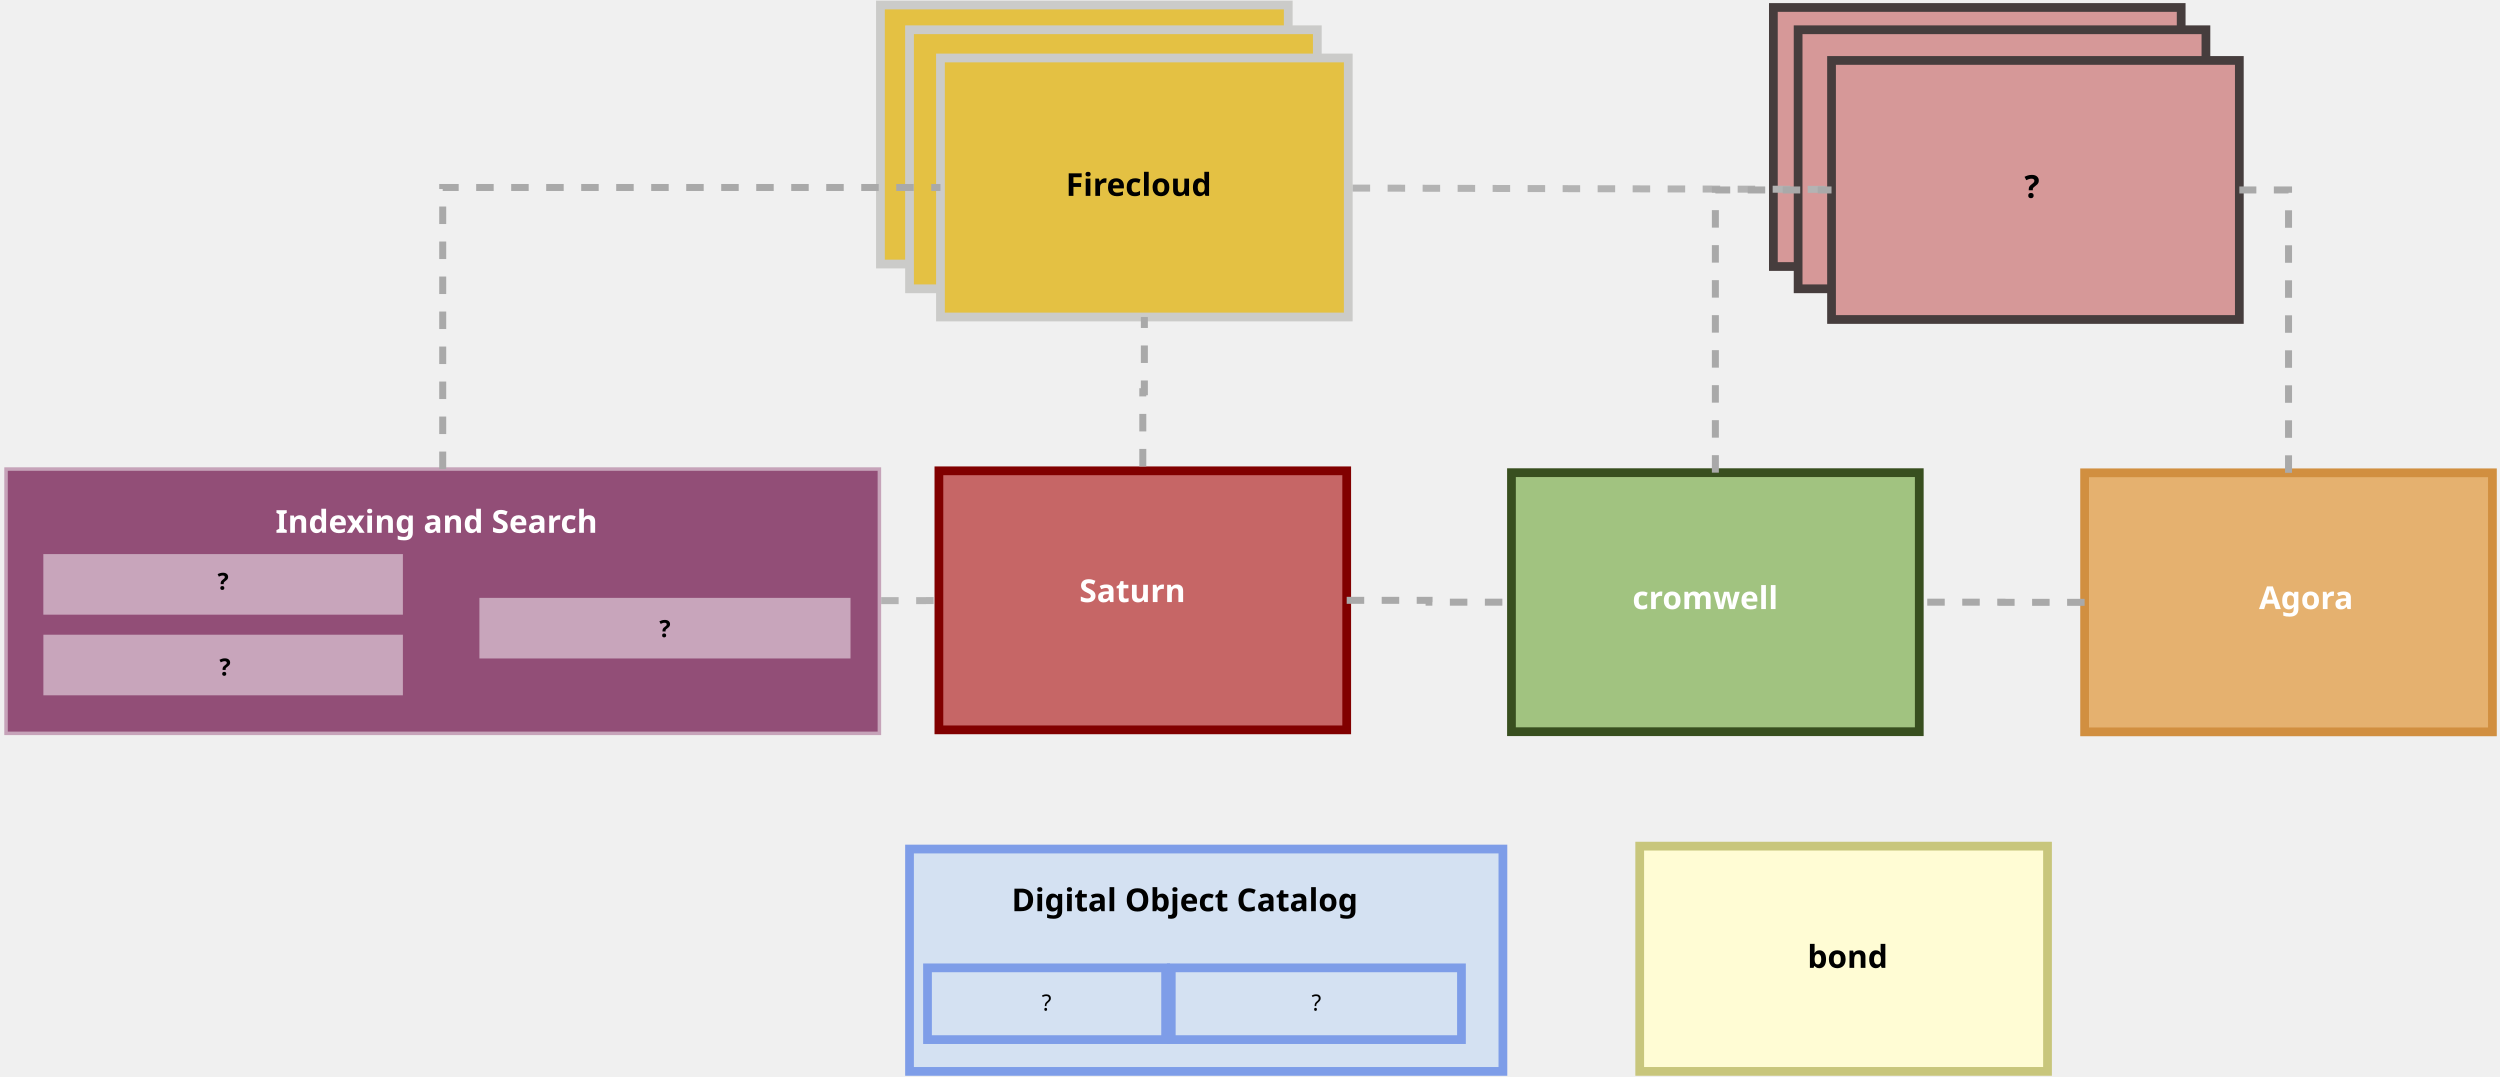
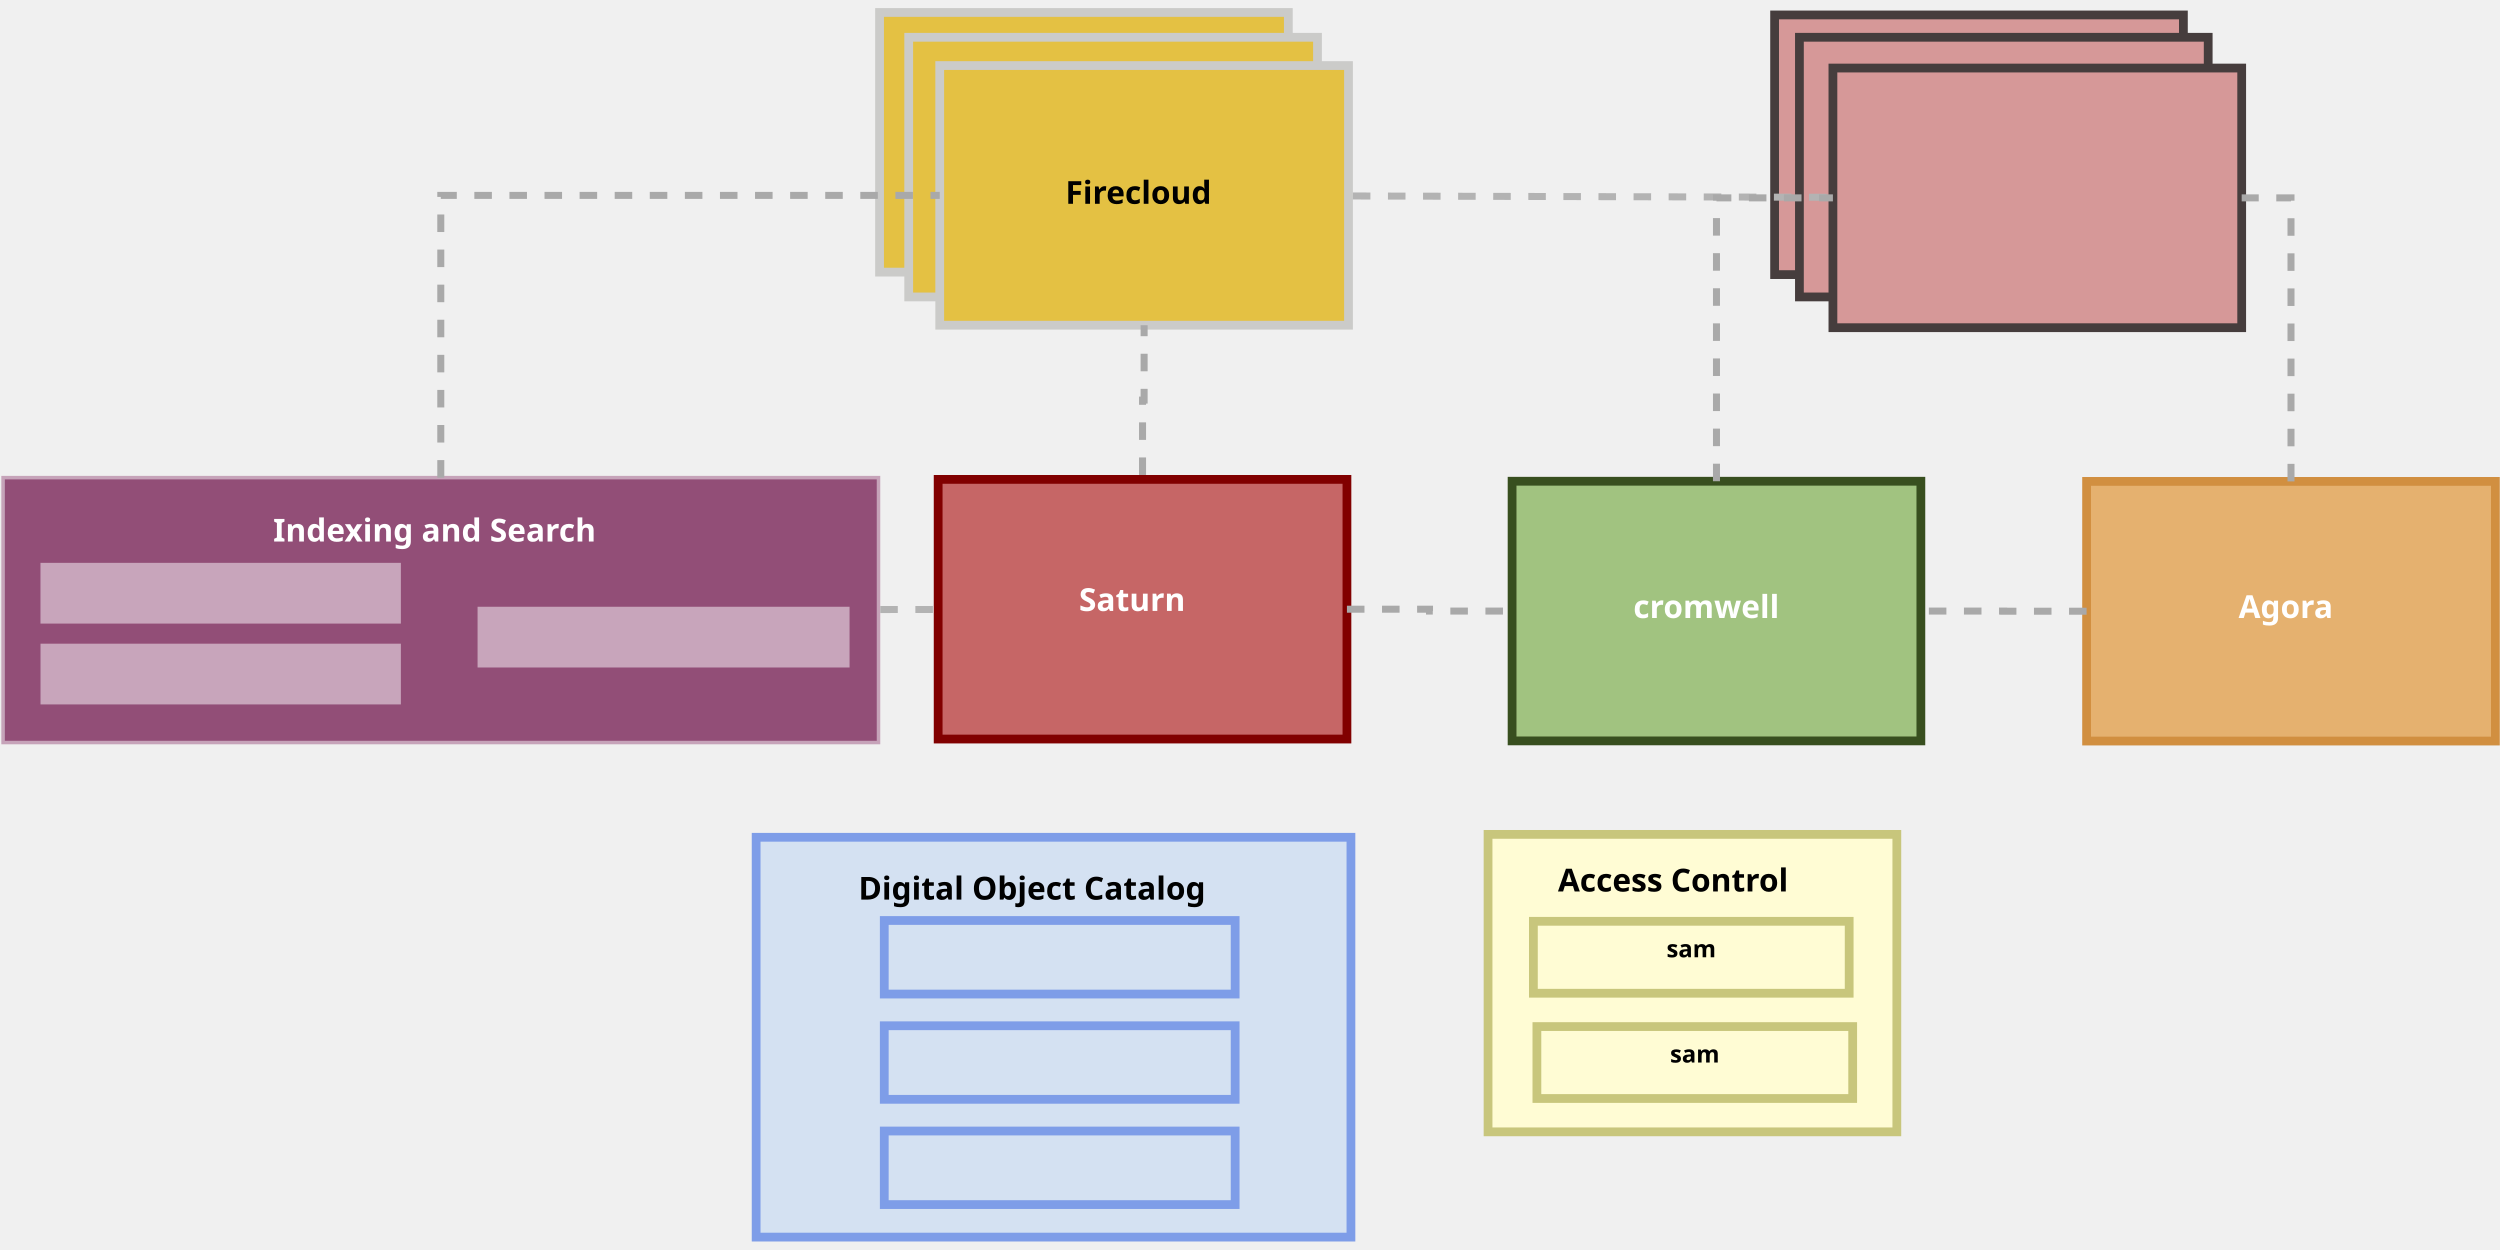
- <svg xmlns="http://www.w3.org/2000/svg" width="72cm" height="31cm" viewBox="289 307 1425 615">
+ <svg xmlns="http://www.w3.org/2000/svg" width="72cm" height="36cm" viewBox="289 307 1425 704">
  <defs />
  <g id="Background">
    <g>
      <rect style="fill: #924e77; fill-opacity: 1; stroke-opacity: 1; stroke-width: 2; stroke: #c6a3b9" x="290.754" y="575" width="498.996" height="151" rx="0" ry="0" />
      <text font-size="12.8" style="fill: #000000; fill-opacity: 1; stroke: none;text-anchor:middle;font-family:sans-serif;font-style:normal;font-weight:700" x="540.252" y="654.4">
        <tspan x="540.252" y="654.4" />
      </text>
    </g>
    <text font-size="18.062" style="fill: #ffffff; fill-opacity: 1; stroke: none;text-anchor:start;font-family:sans-serif;font-style:normal;font-weight:700" x="444.686" y="611.414">
      <tspan x="444.686" y="611.414">Indexing and Search</tspan>
    </text>
    <rect style="fill: #c8a5bb; fill-opacity: 1; stroke-opacity: 1; stroke-width: 5; stroke: #924e77" x="309.564" y="621.076" width="210.436" height="39.621" rx="0" ry="0" />
    <text font-size="13.346" style="fill: #000000; fill-opacity: 1; stroke: none;text-anchor:middle;font-family:sans-serif;font-style:normal;font-weight:700" x="414.782" y="643.886">
-       <tspan x="414.782" y="643.886">?</tspan>
+       <tspan x="414.782" y="643.886" />
    </text>
    <rect style="fill: #c8a5bb; fill-opacity: 1; stroke-opacity: 1; stroke-width: 5; stroke: #924e77" x="309.59" y="667.148" width="210.41" height="39.621" rx="0" ry="0" />
    <text font-size="13.547" style="fill: #000000; fill-opacity: 1; stroke: none;text-anchor:middle;font-family:sans-serif;font-style:normal;font-weight:700" x="415.88" y="692.958">
-       <tspan x="415.88" y="692.958">?</tspan>
+       <tspan x="415.88" y="692.958" />
    </text>
    <rect style="fill: #c8a5bb; fill-opacity: 1; stroke-opacity: 1; stroke-width: 5; stroke: #924e77" x="558.714" y="646.1" width="217.036" height="39.621" rx="0" ry="0" />
    <text font-size="13.547" style="fill: #000000; fill-opacity: 1; stroke: none;text-anchor:start;font-family:sans-serif;font-style:normal;font-weight:700" x="664" y="671">
-       <tspan x="664" y="671">?</tspan>
+       <tspan x="664" y="671" />
    </text>
    <g>
      <rect style="fill: #c66666; fill-opacity: 1; stroke-opacity: 1; stroke-width: 5; stroke: #810000" x="823.75" y="576" width="233.002" height="148" rx="0" ry="0" />
      <text font-size="12.8" style="fill: #000000; fill-opacity: 1; stroke: none;text-anchor:middle;font-family:sans-serif;font-style:normal;font-weight:700" x="940.251" y="653.9">
        <tspan x="940.251" y="653.9" />
      </text>
    </g>
    <text font-size="18.062" style="fill: #ffffff; fill-opacity: 1; stroke: none;text-anchor:start;font-family:sans-serif;font-style:normal;font-weight:700" x="904" y="651">
      <tspan x="904" y="651">Saturn</tspan>
    </text>
    <g>
      <rect style="fill: #a1c380; fill-opacity: 1; stroke-opacity: 1; stroke-width: 5; stroke: #384f1f" x="1150.89" y="577.058" width="233.002" height="148" rx="0" ry="0" />
      <text font-size="12.8" style="fill: #000000; fill-opacity: 1; stroke: none;text-anchor:middle;font-family:sans-serif;font-style:normal;font-weight:700" x="1267.39" y="654.958">
        <tspan x="1267.39" y="654.958" />
      </text>
    </g>
    <text font-size="18.062" style="fill: #ffffff; fill-opacity: 1; stroke: none;text-anchor:start;font-family:sans-serif;font-style:normal;font-weight:700" x="1220" y="655">
      <tspan x="1220" y="655">cromwell</tspan>
    </text>
    <g>
      <rect style="fill: #e5b16f; fill-opacity: 1; stroke-opacity: 1; stroke-width: 5; stroke: #d18f40" x="1478.36" y="577.144" width="233.002" height="148" rx="0" ry="0" />
      <text font-size="12.8" style="fill: #000000; fill-opacity: 1; stroke: none;text-anchor:middle;font-family:sans-serif;font-style:normal;font-weight:700" x="1594.87" y="655.044">
        <tspan x="1594.87" y="655.044" />
      </text>
    </g>
-     <text font-size="18.062" style="fill: #ffffff; fill-opacity: 1; stroke: none;text-anchor:start;font-family:sans-serif;font-style:normal;font-weight:700" x="1578" y="655">
-       <tspan x="1578" y="655">Agora</tspan>
+     <text font-size="18.062" style="fill: #ffffff; fill-opacity: 1; stroke: none;text-anchor:start;font-family:sans-serif;font-style:normal;font-weight:700" x="1565" y="655">
+       <tspan x="1565" y="655">Agora</tspan>
    </text>
    <g>
      <rect style="fill: #e4c143; fill-opacity: 1; stroke-opacity: 1; stroke-width: 5; stroke: #cbcbc9" x="790.35" y="309.858" width="233.002" height="148" rx="0" ry="0" />
      <text font-size="12.8" style="fill: #000000; fill-opacity: 1; stroke: none;text-anchor:middle;font-family:sans-serif;font-style:normal;font-weight:700" x="906.851" y="387.758">
        <tspan x="906.851" y="387.758" />
-       </text>
-     </g>
-     <g>
-       <rect style="fill: #d4e1f2; fill-opacity: 1; stroke-opacity: 1; stroke-width: 5; stroke: #7e9de8" x="806.966" y="792.104" width="339.033" height="127.042" rx="0" ry="0" />
-       <text font-size="12.8" style="fill: #000000; fill-opacity: 1; stroke: none;text-anchor:middle;font-family:sans-serif;font-style:normal;font-weight:700" x="976.482" y="859.525">
-         <tspan x="976.482" y="859.525" />
-       </text>
-     </g>
-     <text font-size="18.062" style="fill: #000000; fill-opacity: 1; stroke: none;text-anchor:start;font-family:sans-serif;font-style:normal;font-weight:700" x="865.278" y="827.618">
-       <tspan x="865.278" y="827.618">Digital Object Catalog</tspan>
-     </text>
-     <g>
-       <rect style="fill: #fffcd4; fill-opacity: 1; stroke-opacity: 1; stroke-width: 5; stroke: #c8c67c" x="1224.16" y="790.452" width="233.002" height="128.693" rx="0" ry="0" />
-       <text font-size="12.8" style="fill: #000000; fill-opacity: 1; stroke: none;text-anchor:middle;font-family:sans-serif;font-style:normal;font-weight:700" x="1340.66" y="858.699">
-         <tspan x="1340.66" y="858.699" />
-       </text>
-     </g>
-     <text font-size="18.062" style="fill: #000000; fill-opacity: 1; stroke: none;text-anchor:start;font-family:sans-serif;font-style:normal;font-weight:700" x="1320" y="860">
-       <tspan x="1320" y="860">bond</tspan>
-     </text>
-     <g>
-       <rect style="fill: #d4e1f2; fill-opacity: 1; stroke-opacity: 1; stroke-width: 5; stroke: #7e9de8" x="817.242" y="859.986" width="136.05" height="41" rx="0" ry="0" />
-       <text font-size="12.8" style="fill: #000000; fill-opacity: 1; stroke: none;text-anchor:middle;font-family:sans-serif;font-style:normal;font-weight:normal" x="885.267" y="884.386">
-         <tspan x="885.267" y="884.386">?</tspan>
-       </text>
-     </g>
-     <g>
-       <rect style="fill: #d4e1f2; fill-opacity: 1; stroke-opacity: 1; stroke-width: 5; stroke: #7e9de8" x="956.516" y="859.986" width="165.8" height="41" rx="0" ry="0" />
-       <text font-size="12.8" style="fill: #000000; fill-opacity: 1; stroke: none;text-anchor:middle;font-family:sans-serif;font-style:normal;font-weight:normal" x="1039.42" y="884.386">
-         <tspan x="1039.42" y="884.386">?</tspan>
      </text>
    </g>
    <g>
      <rect style="fill: #e4c143; fill-opacity: 1; stroke-opacity: 1; stroke-width: 5; stroke: #cbcbc9" x="806.966" y="324" width="233.002" height="148" rx="0" ry="0" />
      <text font-size="12.8" style="fill: #000000; fill-opacity: 1; stroke: none;text-anchor:middle;font-family:sans-serif;font-style:normal;font-weight:700" x="923.467" y="401.9">
        <tspan x="923.467" y="401.9" />
      </text>
    </g>
    <g>
      <rect style="fill: #e4c143; fill-opacity: 1; stroke-opacity: 1; stroke-width: 5; stroke: #cbcbc9" x="824.644" y="340.122" width="233.002" height="148" rx="0" ry="0" />
      <text font-size="12.8" style="fill: #000000; fill-opacity: 1; stroke: none;text-anchor:middle;font-family:sans-serif;font-style:normal;font-weight:700" x="941.145" y="418.022">
        <tspan x="941.145" y="418.022" />
      </text>
    </g>
    <text font-size="18.062" style="fill: #000000; fill-opacity: 1; stroke: none;text-anchor:start;font-family:sans-serif;font-style:normal;font-weight:700" x="896.3" y="418.91">
      <tspan x="896.3" y="418.91">Firecloud</tspan>
    </text>
    <g>
      <rect style="fill: #d69898; fill-opacity: 1; stroke-opacity: 1; stroke-width: 5; stroke: #463d3d" x="1300.53" y="311.272" width="233.002" height="148" rx="0" ry="0" />
      <text font-size="12.8" style="fill: #000000; fill-opacity: 1; stroke: none;text-anchor:middle;font-family:sans-serif;font-style:normal;font-weight:700" x="1417.03" y="389.172">
        <tspan x="1417.03" y="389.172" />
      </text>
    </g>
    <g>
      <rect style="fill: #d69898; fill-opacity: 1; stroke-opacity: 1; stroke-width: 5; stroke: #463d3d" x="1314.67" y="324" width="233.002" height="148" rx="0" ry="0" />
      <text font-size="12.8" style="fill: #000000; fill-opacity: 1; stroke: none;text-anchor:middle;font-family:sans-serif;font-style:normal;font-weight:700" x="1431.17" y="401.9">
        <tspan x="1431.17" y="401.9" />
      </text>
    </g>
    <g>
      <rect style="fill: #d69898; fill-opacity: 1; stroke-opacity: 1; stroke-width: 5; stroke: #463d3d" x="1333.76" y="341.536" width="233.002" height="148" rx="0" ry="0" />
      <text font-size="12.8" style="fill: #000000; fill-opacity: 1; stroke: none;text-anchor:middle;font-family:sans-serif;font-style:normal;font-weight:700" x="1450.26" y="419.436">
        <tspan x="1450.26" y="419.436" />
      </text>
    </g>
    <text font-size="18.062" style="fill: #000000; fill-opacity: 1; stroke: none;text-anchor:start;font-family:sans-serif;font-style:normal;font-weight:700" x="1444" y="420">
-       <tspan x="1444" y="420">?</tspan>
+       <tspan x="1444" y="420" />
    </text>
    <line style="fill: none; stroke-opacity: 1; stroke-width: 4; stroke-dasharray: 10; stroke: #b3b3b3" x1="790.752" y1="650.187" x2="821.245" y2="650.149" />
    <line style="fill: none; stroke-opacity: 1; stroke-width: 4; stroke-dasharray: 10; stroke: #b3b3b3" x1="1060.13" y1="414.452" x2="1331.28" y2="415.206" />
    <polyline style="fill: none; stroke-opacity: 1; stroke-width: 4; stroke-dasharray: 10; stroke: #a9a9a9" points="540.252,575 540.252,414.122 824.644,414.122 " />
    <polyline style="fill: none; stroke-opacity: 1; stroke-width: 4; stroke-dasharray: 10; stroke: #a9a9a9" points="940.251,573.491 940.251,530.806 941.145,530.806 941.145,488.122 " />
    <polyline style="fill: none; stroke-opacity: 1; stroke-width: 4; stroke-dasharray: 10; stroke: #a9a9a9" points="1056.75,650 1103.82,650 1103.82,651.058 1150.89,651.058 " />
    <polyline style="fill: none; stroke-opacity: 1; stroke-width: 4; stroke-dasharray: 10; stroke: #a9a9a9" points="1478.36,651.144 1431.13,651.144 1431.13,651.058 1383.89,651.058 " />
    <polyline style="fill: none; stroke-opacity: 1; stroke-width: 4; stroke-dasharray: 10; stroke: #a9a9a9" points="1267.39,577.058 1267.39,415.536 1333.76,415.536 " />
    <polyline style="fill: none; stroke-opacity: 1; stroke-width: 4; stroke-dasharray: 10; stroke: #a9a9a9" points="1594.87,577.144 1594.87,415.536 1566.76,415.536 " />
+     <g>
+       <rect style="fill: #d4e1f2; fill-opacity: 1; stroke-opacity: 1; stroke-width: 5; stroke: #7e9de8" x="720" y="780" width="339.033" height="227.896" rx="0" ry="0" />
+       <text font-size="12.8" style="fill: #000000; fill-opacity: 1; stroke: none;text-anchor:middle;font-family:sans-serif;font-style:normal;font-weight:700" x="889.516" y="897.848">
+         <tspan x="889.516" y="897.848" />
+       </text>
+     </g>
+     <text font-size="18.062" style="fill: #000000; fill-opacity: 1; stroke: none;text-anchor:start;font-family:sans-serif;font-style:normal;font-weight:700" x="778.312" y="815.514">
+       <tspan x="778.312" y="815.514">Digital Object Catalog</tspan>
+     </text>
+     <g>
+       <rect style="fill: #fffcd4; fill-opacity: 1; stroke-opacity: 1; stroke-width: 5; stroke: #c8c67c" x="1137.19" y="778.348" width="233.002" height="169.548" rx="0" ry="0" />
+       <text font-size="12.8" style="fill: #000000; fill-opacity: 1; stroke: none;text-anchor:middle;font-family:sans-serif;font-style:normal;font-weight:700" x="1253.69" y="867.022">
+         <tspan x="1253.69" y="867.022" />
+       </text>
+     </g>
+     <text font-size="18.062" style="fill: #000000; fill-opacity: 1; stroke: none;text-anchor:start;font-family:sans-serif;font-style:normal;font-weight:700" x="1177.03" y="810.896">
+       <tspan x="1177.03" y="810.896">Access Control</tspan>
+     </text>
+     <g>
+       <rect style="fill: #d4e1f2; fill-opacity: 1; stroke-opacity: 1; stroke-width: 5; stroke: #7e9de8" x="793.034" y="827.429" width="200" height="41.933" rx="0" ry="0" />
+       <text font-size="13.547" style="fill: #000000; fill-opacity: 1; stroke: none;text-anchor:middle;font-family:sans-serif;font-style:normal;font-weight:700" x="893.034" y="852.529">
+         <tspan x="893.034" y="852.529" />
+       </text>
+     </g>
+     <g>
+       <rect style="fill: #d4e1f2; fill-opacity: 1; stroke-opacity: 1; stroke-width: 5; stroke: #7e9de8" x="793.034" y="887.429" width="200" height="41.933" rx="0" ry="0" />
+       <text font-size="13.547" style="fill: #000000; fill-opacity: 1; stroke: none;text-anchor:middle;font-family:sans-serif;font-style:normal;font-weight:700" x="893.034" y="912.529">
+         <tspan x="893.034" y="912.529" />
+       </text>
+     </g>
+     <g>
+       <rect style="fill: #fffcd4; fill-opacity: 1; stroke-opacity: 1; stroke-width: 5; stroke: #c8c67c" x="1163.03" y="827.896" width="180" height="41" rx="0" ry="0" />
+       <text font-size="12.8" style="fill: #000000; fill-opacity: 1; stroke: none;text-anchor:middle;font-family:sans-serif;font-style:normal;font-weight:700" x="1253.03" y="852.296">
+         <tspan x="1253.03" y="852.296" />
+       </text>
+     </g>
+     <g>
+       <rect style="fill: #fffcd4; fill-opacity: 1; stroke-opacity: 1; stroke-width: 5; stroke: #c8c67c" x="1165.03" y="887.896" width="180" height="41" rx="0" ry="0" />
+       <text font-size="12.8" style="fill: #000000; fill-opacity: 1; stroke: none;text-anchor:middle;font-family:sans-serif;font-style:normal;font-weight:700" x="1255.03" y="912.296">
+         <tspan x="1255.03" y="912.296" />
+       </text>
+     </g>
+     <g>
+       <rect style="fill: #d4e1f2; fill-opacity: 1; stroke-opacity: 1; stroke-width: 5; stroke: #7e9de8" x="793.034" y="947.429" width="200" height="41.933" rx="0" ry="0" />
+       <text font-size="13.547" style="fill: #000000; fill-opacity: 1; stroke: none;text-anchor:middle;font-family:sans-serif;font-style:normal;font-weight:700" x="893.034" y="972.529">
+         <tspan x="893.034" y="972.529" />
+       </text>
+     </g>
+     <text font-size="13.547" style="fill: #000000; fill-opacity: 1; stroke: none;text-anchor:middle;font-family:sans-serif;font-style:normal;font-weight:700" x="1253.03" y="848.396">
+       <tspan x="1253.03" y="848.396">sam</tspan>
+     </text>
+     <text font-size="13.547" style="fill: #000000; fill-opacity: 1; stroke: none;text-anchor:middle;font-family:sans-serif;font-style:normal;font-weight:700" x="1255.03" y="908.396">
+       <tspan x="1255.03" y="908.396">sam</tspan>
+     </text>
  </g>
</svg>
